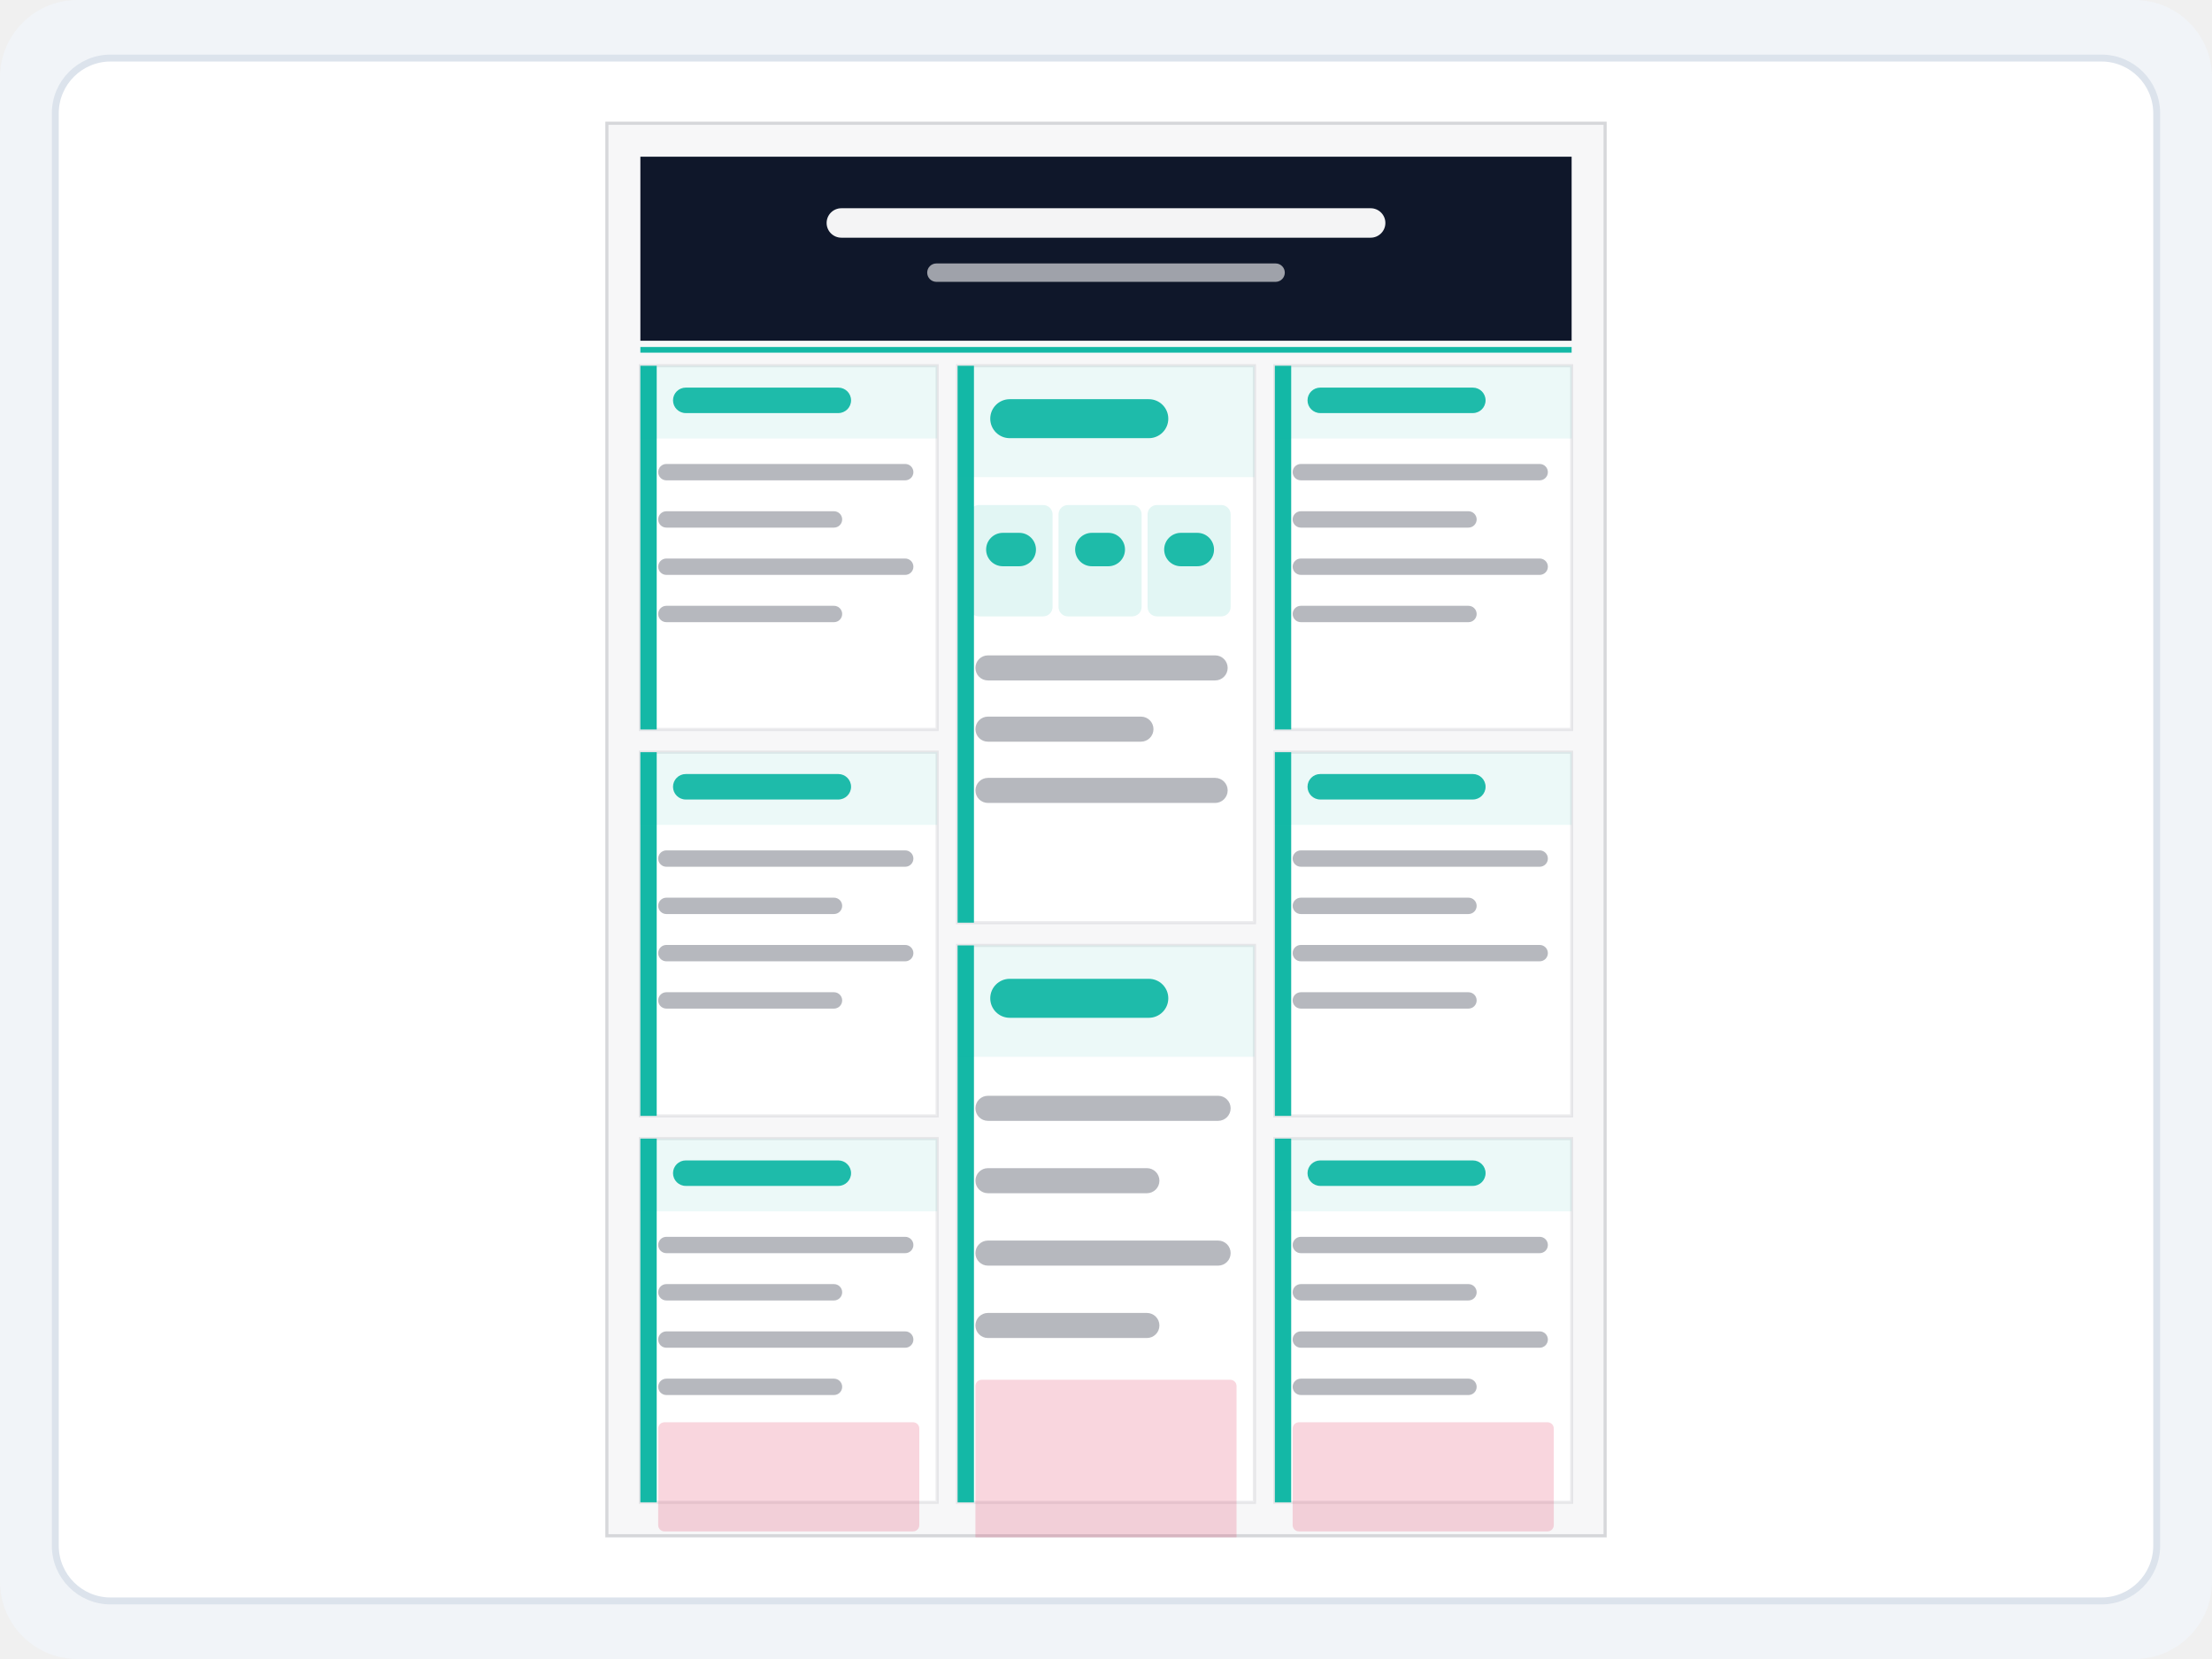
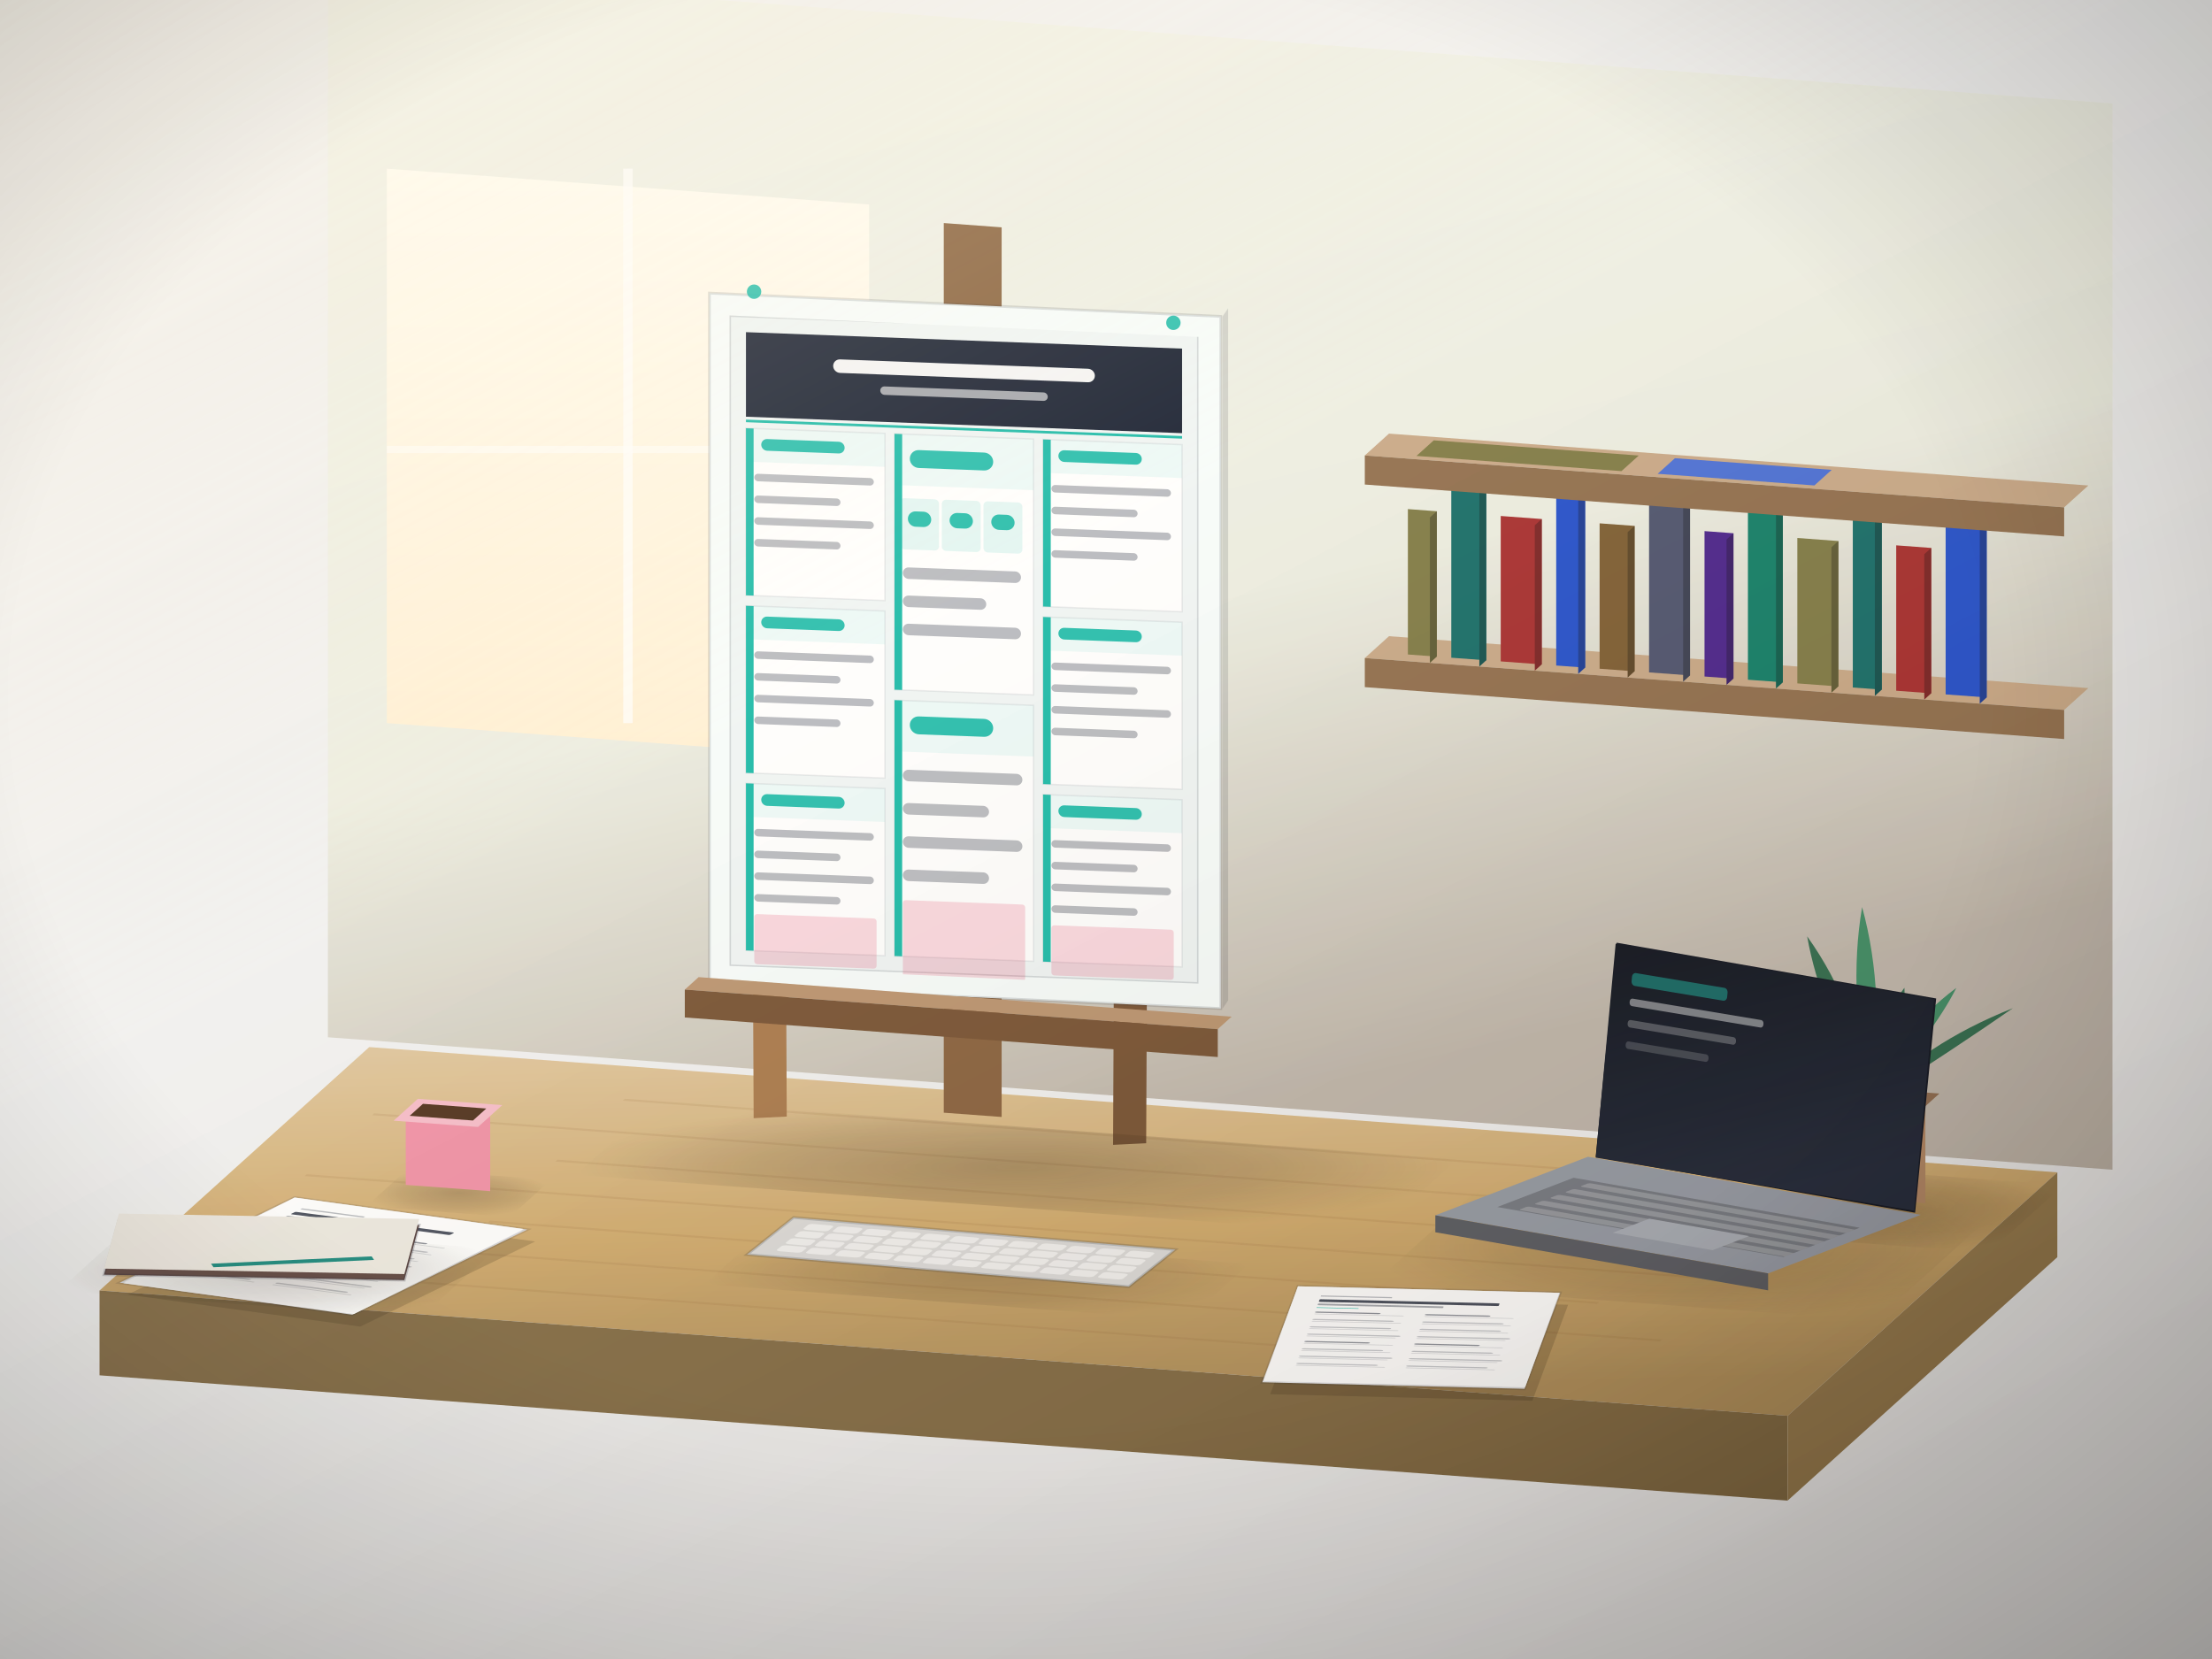
- <svg xmlns="http://www.w3.org/2000/svg" width="320" height="240" viewBox="0 0 320 240" role="img" aria-label="Aurora template preview" data-template-id="aurora">
-   <rect width="320" height="240" rx="11.2" fill="#F1F4F8" />
-   <rect x="8" y="8.4" width="304" height="223.2" rx="8" fill="#FFFFFF" stroke="#DCE3EC" />
-   <svg x="87.57" y="17.6" width="144.86" height="204.8" viewBox="0 0 320 452.41" preserveAspectRatio="none" aria-hidden="true">
-     <rect width="320" height="452.41" fill="#0F172A08" />
-     <rect x="0.5" y="0.5" width="319" height="451.41" fill="none" stroke="#0F172A24" />
-     <rect x="11.2" y="11.2" width="297.6" height="58.81" rx="0" fill="#0F172A" />
-     <rect x="70.72" y="27.67" width="178.56" height="9.41" rx="4.71" fill="#FFFFFF" opacity="0.95" />
-     <rect x="102.86" y="45.31" width="114.28" height="5.88" rx="2.94" fill="#FFFFFF" opacity="0.6" />
-     <rect x="11.2" y="72.01" width="297.6" height="1.81" fill="#14B8A6" />
-     <rect x="11.2" y="78.01" width="94.84" height="116.22" fill="#FFFFFF" stroke="#0F172A14" />
-     <rect x="11.2" y="78.01" width="5.22" height="116.22" fill="#14B8A6" />
-     <rect x="11.2" y="78.01" width="94.84" height="23.24" fill="#14B8A614" />
-     <rect x="21.63" y="84.99" width="56.9" height="8.14" rx="4.07" fill="#14B8A6" opacity="0.95" />
-     <rect x="16.89" y="109.39" width="81.56" height="5.23" rx="2.62" fill="#0F172A4d" opacity="1" />
-     <rect x="16.89" y="124.5" width="58.8" height="5.23" rx="2.62" fill="#0F172A4d" opacity="1" />
-     <rect x="16.89" y="139.61" width="81.56" height="5.23" rx="2.62" fill="#0F172A4d" opacity="1" />
-     <rect x="16.89" y="154.72" width="58.8" height="5.23" rx="2.62" fill="#0F172A4d" opacity="1" />
-     <rect x="11.2" y="201.5" width="94.84" height="116.22" fill="#FFFFFF" stroke="#0F172A14" />
-     <rect x="11.2" y="201.5" width="5.22" height="116.22" fill="#14B8A6" />
-     <rect x="11.2" y="201.5" width="94.84" height="23.24" fill="#14B8A614" />
-     <rect x="21.63" y="208.48" width="56.9" height="8.14" rx="4.07" fill="#14B8A6" opacity="0.95" />
-     <rect x="16.89" y="232.88" width="81.56" height="5.23" rx="2.62" fill="#0F172A4d" opacity="1" />
-     <rect x="16.89" y="247.99" width="58.8" height="5.23" rx="2.62" fill="#0F172A4d" opacity="1" />
-     <rect x="16.89" y="263.1" width="81.56" height="5.23" rx="2.62" fill="#0F172A4d" opacity="1" />
-     <rect x="16.89" y="278.21" width="58.8" height="5.23" rx="2.62" fill="#0F172A4d" opacity="1" />
-     <rect x="11.2" y="324.99" width="94.84" height="116.22" fill="#FFFFFF" stroke="#0F172A14" />
-     <rect x="11.2" y="324.99" width="5.22" height="116.22" fill="#14B8A6" />
-     <rect x="11.2" y="324.99" width="94.84" height="23.24" fill="#14B8A614" />
-     <rect x="21.63" y="331.96" width="56.9" height="8.14" rx="4.07" fill="#14B8A6" opacity="0.95" />
-     <rect x="16.89" y="356.37" width="81.56" height="5.23" rx="2.62" fill="#0F172A4d" opacity="1" />
-     <rect x="16.89" y="371.48" width="58.8" height="5.23" rx="2.62" fill="#0F172A4d" opacity="1" />
-     <rect x="16.89" y="386.59" width="81.56" height="5.23" rx="2.62" fill="#0F172A4d" opacity="1" />
-     <rect x="16.89" y="401.7" width="58.8" height="5.23" rx="2.62" fill="#0F172A4d" opacity="1" />
-     <rect x="16.89" y="415.64" width="83.45" height="34.87" rx="2" fill="#E11D482e" />
-     <rect x="112.58" y="78.01" width="94.84" height="177.97" fill="#FFFFFF" stroke="#0F172A14" />
-     <rect x="112.58" y="78.01" width="5.22" height="177.97" fill="#14B8A6" />
-     <rect x="112.58" y="78.01" width="94.84" height="35.59" fill="#14B8A614" />
-     <rect x="123.01" y="88.69" width="56.9" height="12.46" rx="6.23" fill="#14B8A6" opacity="0.95" />
-     <rect x="116.38" y="122.51" width="26.55" height="35.59" rx="3" fill="#14B8A61f" />
-     <rect x="121.69" y="131.4" width="15.93" height="10.68" rx="5.34" fill="#14B8A6" opacity="0.95" />
-     <rect x="144.83" y="122.51" width="26.55" height="35.59" rx="3" fill="#14B8A61f" />
-     <rect x="150.14" y="131.4" width="15.93" height="10.68" rx="5.34" fill="#14B8A6" opacity="0.95" />
-     <rect x="173.28" y="122.51" width="26.55" height="35.59" rx="3" fill="#14B8A61f" />
-     <rect x="178.59" y="131.4" width="15.93" height="10.68" rx="5.34" fill="#14B8A6" opacity="0.95" />
-     <rect x="118.27" y="170.56" width="80.61" height="8.01" rx="4" fill="#0F172A4d" opacity="1" />
-     <rect x="118.27" y="190.13" width="56.9" height="8.01" rx="4" fill="#0F172A4d" opacity="1" />
-     <rect x="118.27" y="209.71" width="80.61" height="8.01" rx="4" fill="#0F172A4d" opacity="1" />
-     <rect x="112.58" y="263.25" width="94.84" height="177.97" fill="#FFFFFF" stroke="#0F172A14" />
-     <rect x="112.58" y="263.25" width="5.22" height="177.97" fill="#14B8A6" />
-     <rect x="112.58" y="263.25" width="94.84" height="35.59" fill="#14B8A614" />
-     <rect x="123.01" y="273.92" width="56.9" height="12.46" rx="6.23" fill="#14B8A6" opacity="0.95" />
-     <rect x="118.27" y="311.3" width="81.56" height="8.01" rx="4" fill="#0F172A4d" opacity="1" />
-     <rect x="118.27" y="334.43" width="58.8" height="8.01" rx="4" fill="#0F172A4d" opacity="1" />
-     <rect x="118.27" y="357.57" width="81.56" height="8.01" rx="4" fill="#0F172A4d" opacity="1" />
-     <rect x="118.27" y="380.7" width="58.8" height="8.01" rx="4" fill="#0F172A4d" opacity="1" />
-     <rect x="118.27" y="402.06" width="83.45" height="53.39" rx="2" fill="#E11D482e" />
-     <rect x="213.96" y="78.01" width="94.84" height="116.22" fill="#FFFFFF" stroke="#0F172A14" />
-     <rect x="213.96" y="78.01" width="5.22" height="116.22" fill="#14B8A6" />
-     <rect x="213.96" y="78.01" width="94.84" height="23.24" fill="#14B8A614" />
-     <rect x="224.4" y="84.99" width="56.9" height="8.14" rx="4.07" fill="#14B8A6" opacity="0.95" />
-     <rect x="219.65" y="109.39" width="81.56" height="5.23" rx="2.62" fill="#0F172A4d" opacity="1" />
-     <rect x="219.65" y="124.5" width="58.8" height="5.23" rx="2.62" fill="#0F172A4d" opacity="1" />
-     <rect x="219.65" y="139.61" width="81.56" height="5.23" rx="2.62" fill="#0F172A4d" opacity="1" />
-     <rect x="219.65" y="154.72" width="58.8" height="5.23" rx="2.62" fill="#0F172A4d" opacity="1" />
-     <rect x="213.96" y="201.5" width="94.84" height="116.22" fill="#FFFFFF" stroke="#0F172A14" />
-     <rect x="213.96" y="201.5" width="5.22" height="116.22" fill="#14B8A6" />
-     <rect x="213.96" y="201.5" width="94.84" height="23.24" fill="#14B8A614" />
-     <rect x="224.4" y="208.48" width="56.9" height="8.14" rx="4.07" fill="#14B8A6" opacity="0.95" />
-     <rect x="219.65" y="232.88" width="81.56" height="5.23" rx="2.62" fill="#0F172A4d" opacity="1" />
-     <rect x="219.65" y="247.99" width="58.8" height="5.23" rx="2.62" fill="#0F172A4d" opacity="1" />
-     <rect x="219.65" y="263.1" width="81.56" height="5.23" rx="2.62" fill="#0F172A4d" opacity="1" />
-     <rect x="219.65" y="278.21" width="58.8" height="5.23" rx="2.62" fill="#0F172A4d" opacity="1" />
-     <rect x="213.96" y="324.99" width="94.84" height="116.22" fill="#FFFFFF" stroke="#0F172A14" />
-     <rect x="213.96" y="324.99" width="5.22" height="116.22" fill="#14B8A6" />
-     <rect x="213.96" y="324.99" width="94.84" height="23.24" fill="#14B8A614" />
-     <rect x="224.4" y="331.96" width="56.9" height="8.14" rx="4.07" fill="#14B8A6" opacity="0.95" />
-     <rect x="219.65" y="356.37" width="81.56" height="5.23" rx="2.62" fill="#0F172A4d" opacity="1" />
-     <rect x="219.65" y="371.48" width="58.8" height="5.23" rx="2.62" fill="#0F172A4d" opacity="1" />
-     <rect x="219.65" y="386.59" width="81.56" height="5.23" rx="2.62" fill="#0F172A4d" opacity="1" />
-     <rect x="219.65" y="401.7" width="58.8" height="5.23" rx="2.62" fill="#0F172A4d" opacity="1" />
-     <rect x="219.65" y="415.64" width="83.45" height="34.87" rx="2" fill="#E11D482e" />
-   </svg>
+ <svg xmlns="http://www.w3.org/2000/svg" width="800" height="600" viewBox="0 0 800 600" role="img" aria-label="Aurora template preview" data-template-id="aurora">
+   <defs>
+     <linearGradient id="tp-aurora-wall-1" x1="0" y1="0" x2="0.35" y2="1">
+       <stop offset="0" stop-color="#f0f1e8" />
+       <stop offset="0.62" stop-color="#ecede1" />
+       <stop offset="1" stop-color="#bfb6ab" />
+     </linearGradient>
+     <linearGradient id="tp-aurora-window-2" x1="0" y1="0" x2="0" y2="1">
+       <stop offset="0" stop-color="#FFFCF2" />
+       <stop offset="1" stop-color="#FFEFD2" />
+     </linearGradient>
+     <linearGradient id="tp-aurora-desk-3" x1="0" y1="0" x2="0.15" y2="1">
+       <stop offset="0" stop-color="#e0c69d" />
+       <stop offset="0.55" stop-color="#d0a96a" />
+       <stop offset="1" stop-color="#af8e59" />
+     </linearGradient>
+     <clipPath id="tp-aurora-grain-4">
+       <path d="M133.54 378.69 L744.06 424 L646.52 512.04 L36 466.73 Z" />
+     </clipPath>
+     <radialGradient id="tp-aurora-shadow-5" cx="0.5" cy="0.5" r="0.5">
+       <stop offset="0" stop-color="#22160A" stop-opacity="0.26" />
+       <stop offset="0.6" stop-color="#22160A" stop-opacity="0.13" />
+       <stop offset="1" stop-color="#22160A" stop-opacity="0" />
+     </radialGradient>
+     <clipPath id="tp-aurora-board-6">
+       <path d="M263.85 114.08 L433.62 121.83 L433.62 357.25 L263.85 349.5 Z" />
+     </clipPath>
+     <radialGradient id="tp-aurora-shadow-7" cx="0.5" cy="0.5" r="0.5">
+       <stop offset="0" stop-color="#22160A" stop-opacity="0.24" />
+       <stop offset="0.6" stop-color="#22160A" stop-opacity="0.12" />
+       <stop offset="1" stop-color="#22160A" stop-opacity="0" />
+     </radialGradient>
+     <radialGradient id="tp-aurora-shadow-8" cx="0.5" cy="0.5" r="0.5">
+       <stop offset="0" stop-color="#22160A" stop-opacity="0.22" />
+       <stop offset="0.6" stop-color="#22160A" stop-opacity="0.11" />
+       <stop offset="1" stop-color="#22160A" stop-opacity="0" />
+     </radialGradient>
+     <radialGradient id="tp-aurora-shadow-9" cx="0.5" cy="0.5" r="0.5">
+       <stop offset="0" stop-color="#22160A" stop-opacity="0.2" />
+       <stop offset="0.6" stop-color="#22160A" stop-opacity="0.1" />
+       <stop offset="1" stop-color="#22160A" stop-opacity="0" />
+     </radialGradient>
+     <clipPath id="tp-aurora-keys-10">
+       <path d="M569.1 425.95 L672.61 444.02 L645.01 454.61 L541.5 436.54 Z" />
+     </clipPath>
+     <clipPath id="tp-aurora-screen-11">
+       <path d="M584.33 341.28 L699.87 361.45 L692.25 438.94 L576.71 418.77 Z" />
+     </clipPath>
+     <linearGradient id="tp-aurora-page-12" x1="0" y1="1" x2="1" y2="0">
+       <stop offset="0" stop-color="#FFFFFF" />
+       <stop offset="1" stop-color="#ececee" />
+     </linearGradient>
+     <clipPath id="tp-aurora-sheet-13">
+       <path d="M106.56 433.11 L190.68 444.69 L127.42 475.48 L43.3 463.9 Z" />
+     </clipPath>
+     <linearGradient id="tp-aurora-page-14" x1="0" y1="1" x2="1" y2="0">
+       <stop offset="0" stop-color="#FFFFFF" />
+       <stop offset="1" stop-color="#ececee" />
+     </linearGradient>
+     <clipPath id="tp-aurora-sheet-15">
+       <path d="M469.44 465.21 L564.27 467.58 L551.35 502.29 L456.52 499.92 Z" />
+     </clipPath>
+     <radialGradient id="tp-aurora-shadow-16" cx="0.5" cy="0.5" r="0.5">
+       <stop offset="0" stop-color="#22160A" stop-opacity="0.2" />
+       <stop offset="0.6" stop-color="#22160A" stop-opacity="0.1" />
+       <stop offset="1" stop-color="#22160A" stop-opacity="0" />
+     </radialGradient>
+     <clipPath id="tp-aurora-keys-17">
+       <path d="M286.99 440.33 L425.05 451.94 L408.23 465.34 L270.16 453.73 Z" />
+     </clipPath>
+     <radialGradient id="tp-aurora-shadow-18" cx="0.5" cy="0.5" r="0.5">
+       <stop offset="0" stop-color="#22160A" stop-opacity="0.22" />
+       <stop offset="0.6" stop-color="#22160A" stop-opacity="0.11" />
+       <stop offset="1" stop-color="#22160A" stop-opacity="0" />
+     </radialGradient>
+     <linearGradient id="tp-aurora-warm-19" x1="0" y1="0" x2="0.7" y2="1">
+       <stop offset="0" stop-color="#FFF4DC" stop-opacity="0.42" />
+       <stop offset="0.45" stop-color="#FFF4DC" stop-opacity="0.1" />
+       <stop offset="1" stop-color="#3B2410" stop-opacity="0.14" />
+     </linearGradient>
+     <radialGradient id="tp-aurora-vignette-20" cx="0.45" cy="0.42" r="0.8">
+       <stop offset="0.55" stop-color="#000000" stop-opacity="0" />
+       <stop offset="1" stop-color="#000000" stop-opacity="0.28" />
+     </radialGradient>
+   </defs>
+   <path d="M118.59 375.14 L764 423.04 L764 37.42 L118.59 -10.48 Z" fill="url(#tp-aurora-wall-1)" />
+   <path d="M139.9 261.52 L314.33 274.47 L314.33 73.95 L139.9 61 Z" fill="url(#tp-aurora-window-2)" />
+   <rect x="225.41" y="61" width="3.4" height="200.52" fill="#FFFFFF" opacity="0.72" />
+   <rect x="139.9" y="161.26" width="174.43" height="2.6" fill="#FFFFFF" opacity="0.55" />
+   <path d="M502.35 230.09 L755.28 248.86 L746.53 256.76 L493.6 237.99 Z" fill="#c7a684" />
+   <path d="M493.6 248.51 L746.53 267.28 L746.53 256.76 L493.6 237.99 Z" fill="#8d6a48" />
+   <path d="M509.18 236.7 L519.64 237.48 L519.64 184.9 L509.18 184.12 Z" fill="#7c7640" />
+   <path d="M519.64 237.48 L517.14 239.74 L517.14 187.15 L519.64 184.9 Z" fill="#59552e" />
+   <path d="M524.88 237.87 L537.52 238.81 L537.52 173.08 L524.88 172.14 Z" fill="#0f6864" />
+   <path d="M537.52 238.81 L535.02 241.07 L535.02 175.34 L537.52 173.08 Z" fill="#0b4b48" />
+   <path d="M542.76 239.2 L557.58 240.3 L557.58 187.71 L542.76 186.61 Z" fill="#a42728" />
+   <path d="M557.58 240.3 L555.08 242.55 L555.08 189.97 L557.58 187.71 Z" fill="#761c1d" />
+   <path d="M562.82 240.69 L573.28 241.46 L573.28 175.73 L562.82 174.96 Z" fill="#1c4aca" />
+   <path d="M573.28 241.46 L570.78 243.72 L570.78 177.99 L573.28 175.73 Z" fill="#143591" />
+   <path d="M578.52 241.85 L591.16 242.79 L591.16 190.2 L578.52 189.27 Z" fill="#79582c" />
+   <path d="M591.16 242.79 L588.66 245.05 L588.66 192.46 L591.16 190.2 Z" fill="#573f20" />
+   <path d="M596.4 243.18 L611.22 244.28 L611.22 178.55 L596.4 177.45 Z" fill="#484e6a" />
+   <path d="M611.22 244.28 L608.72 246.54 L608.72 180.8 L611.22 178.55 Z" fill="#34384c" />
+   <path d="M616.46 244.67 L626.92 245.44 L626.92 192.86 L616.46 192.08 Z" fill="#451c88" />
+   <path d="M626.92 245.44 L624.42 247.7 L624.42 195.12 L626.92 192.86 Z" fill="#321462" />
+   <path d="M632.16 245.83 L644.8 246.77 L644.8 181.04 L632.16 180.1 Z" fill="#0a7a63" />
+   <path d="M644.8 246.77 L642.3 249.03 L642.3 183.3 L644.8 181.04 Z" fill="#075847" />
+   <path d="M650.03 247.16 L664.86 248.26 L664.86 195.67 L650.03 194.57 Z" fill="#7c7640" />
+   <path d="M664.86 248.26 L662.36 250.52 L662.36 197.93 L664.86 195.67 Z" fill="#59552e" />
+   <path d="M670.09 248.65 L680.56 249.42 L680.56 183.69 L670.09 182.92 Z" fill="#0f6864" />
+   <path d="M680.56 249.42 L678.06 251.68 L678.06 185.95 L680.56 183.69 Z" fill="#0b4b48" />
+   <path d="M685.79 249.81 L698.44 250.75 L698.44 198.17 L685.79 197.23 Z" fill="#a42728" />
+   <path d="M698.44 250.75 L695.94 253.01 L695.94 200.42 L698.44 198.17 Z" fill="#761c1d" />
+   <path d="M703.67 251.14 L718.5 252.24 L718.5 186.51 L703.67 185.41 Z" fill="#1c4aca" />
+   <path d="M718.5 252.24 L716 254.5 L716 188.77 L718.5 186.51 Z" fill="#143591" />
+   <path d="M502.35 156.82 L755.28 175.59 L746.53 183.49 L493.6 164.72 Z" fill="#c7a684" />
+   <path d="M493.6 175.24 L746.53 194.01 L746.53 183.49 L493.6 164.72 Z" fill="#8d6a48" />
+   <path d="M518.54 159.25 L592.68 164.75 L586.42 170.39 L512.29 164.89 Z" fill="#7c7640" />
+   <path d="M605.76 165.72 L662.45 169.93 L656.2 175.57 L599.51 171.36 Z" fill="#456bd4" />
+   <path d="M133.54 378.69 L744.06 424 L646.52 512.04 L36 466.73 Z" fill="url(#tp-aurora-desk-3)" />
+   <path d="M36 497.4 L646.52 542.71 L646.52 512.04 L36 466.73 Z" fill="#816942" />
+   <path d="M646.52 542.71 L744.06 454.67 L744.06 424 L646.52 512.04 Z" fill="#967a4c" />
+   <g clip-path="url(#tp-aurora-grain-4)">
+     <g transform="matrix(4.36 0.32 -1.25 1.13 133.54 378.69)">
+       <rect x="24" y="9.75" width="92" height="0.6" fill="#8A5A2B" opacity="0.13" />
+       <rect x="6" y="19.5" width="118" height="0.6" fill="#8A5A2B" opacity="0.13" />
+       <rect x="24" y="29.25" width="92" height="0.6" fill="#8A5A2B" opacity="0.13" />
+       <rect x="6" y="39" width="118" height="0.6" fill="#8A5A2B" opacity="0.13" />
+       <rect x="24" y="48.75" width="92" height="0.6" fill="#8A5A2B" opacity="0.13" />
+       <rect x="6" y="58.5" width="118" height="0.6" fill="#8A5A2B" opacity="0.13" />
+       <rect x="24" y="68.25" width="92" height="0.6" fill="#8A5A2B" opacity="0.13" />
+     </g>
+   </g>
+   <path d="M272.57 404.4 L271.25 115.42 L283.22 114.84 L284.54 403.82 Z" fill="#a77647" />
+   <path d="M402.56 414.05 L403.88 125.26 L415.85 124.69 L414.53 413.47 Z" fill="#744e2e" />
+   <path d="M341.33 402.42 L341.33 80.67 L362.26 82.22 L362.26 403.97 Z" fill="#865e39" />
+   <path d="M238.25 397.8 L527.11 419.24 L497.1 446.33 L208.24 424.89 Z" fill="url(#tp-aurora-shadow-5)" />
+   <path d="M442.13 114.48 L444.18 111.47 L444.18 361.79 L442.13 364.8 Z" fill="#0F172A24" />
+   <path d="M256.57 106 L441.53 114.44 L441.53 364.76 L256.57 356.32 Z" fill="#f7fdfc" stroke="#0F172A24" />
+   <g clip-path="url(#tp-aurora-board-6)">
+     <g transform="matrix(0.53 0.02 0 0.52 263.85 114.08)">
+       <rect width="320" height="452.41" fill="#0F172A08" />
+       <rect x="0.5" y="0.5" width="319" height="451.41" fill="none" stroke="#0F172A24" />
+       <rect x="11.2" y="11.2" width="297.6" height="58.81" rx="0" fill="#0F172A" />
+       <rect x="70.72" y="27.67" width="178.56" height="9.41" rx="4.71" fill="#FFFFFF" opacity="0.95" />
+       <rect x="102.86" y="45.31" width="114.28" height="5.88" rx="2.94" fill="#FFFFFF" opacity="0.6" />
+       <rect x="11.2" y="72.01" width="297.6" height="1.81" fill="#14B8A6" />
+       <rect x="11.2" y="78.01" width="94.84" height="116.22" fill="#FFFFFF" stroke="#0F172A14" />
+       <rect x="11.2" y="78.01" width="5.22" height="116.22" fill="#14B8A6" />
+       <rect x="11.2" y="78.01" width="94.84" height="23.24" fill="#14B8A614" />
+       <rect x="21.63" y="84.99" width="56.9" height="8.14" rx="4.07" fill="#14B8A6" opacity="0.95" />
+       <rect x="16.89" y="109.39" width="81.56" height="5.23" rx="2.62" fill="#0F172A4d" opacity="1" />
+       <rect x="16.89" y="124.5" width="58.8" height="5.23" rx="2.62" fill="#0F172A4d" opacity="1" />
+       <rect x="16.89" y="139.61" width="81.56" height="5.23" rx="2.62" fill="#0F172A4d" opacity="1" />
+       <rect x="16.89" y="154.72" width="58.8" height="5.23" rx="2.62" fill="#0F172A4d" opacity="1" />
+       <rect x="11.2" y="201.5" width="94.84" height="116.22" fill="#FFFFFF" stroke="#0F172A14" />
+       <rect x="11.2" y="201.5" width="5.22" height="116.22" fill="#14B8A6" />
+       <rect x="11.2" y="201.5" width="94.84" height="23.24" fill="#14B8A614" />
+       <rect x="21.63" y="208.48" width="56.9" height="8.14" rx="4.07" fill="#14B8A6" opacity="0.95" />
+       <rect x="16.89" y="232.88" width="81.56" height="5.23" rx="2.62" fill="#0F172A4d" opacity="1" />
+       <rect x="16.89" y="247.99" width="58.8" height="5.23" rx="2.62" fill="#0F172A4d" opacity="1" />
+       <rect x="16.89" y="263.1" width="81.56" height="5.23" rx="2.62" fill="#0F172A4d" opacity="1" />
+       <rect x="16.89" y="278.21" width="58.8" height="5.23" rx="2.62" fill="#0F172A4d" opacity="1" />
+       <rect x="11.2" y="324.99" width="94.84" height="116.22" fill="#FFFFFF" stroke="#0F172A14" />
+       <rect x="11.2" y="324.99" width="5.22" height="116.22" fill="#14B8A6" />
+       <rect x="11.2" y="324.99" width="94.84" height="23.24" fill="#14B8A614" />
+       <rect x="21.63" y="331.96" width="56.9" height="8.14" rx="4.07" fill="#14B8A6" opacity="0.95" />
+       <rect x="16.89" y="356.37" width="81.56" height="5.23" rx="2.62" fill="#0F172A4d" opacity="1" />
+       <rect x="16.89" y="371.48" width="58.8" height="5.23" rx="2.62" fill="#0F172A4d" opacity="1" />
+       <rect x="16.89" y="386.59" width="81.56" height="5.23" rx="2.62" fill="#0F172A4d" opacity="1" />
+       <rect x="16.89" y="401.7" width="58.8" height="5.23" rx="2.62" fill="#0F172A4d" opacity="1" />
+       <rect x="16.89" y="415.64" width="83.45" height="34.87" rx="2" fill="#E11D482e" />
+       <rect x="112.58" y="78.01" width="94.84" height="177.97" fill="#FFFFFF" stroke="#0F172A14" />
+       <rect x="112.58" y="78.01" width="5.22" height="177.97" fill="#14B8A6" />
+       <rect x="112.58" y="78.01" width="94.84" height="35.59" fill="#14B8A614" />
+       <rect x="123.01" y="88.69" width="56.9" height="12.46" rx="6.23" fill="#14B8A6" opacity="0.95" />
+       <rect x="116.38" y="122.51" width="26.55" height="35.59" rx="3" fill="#14B8A61f" />
+       <rect x="121.69" y="131.4" width="15.93" height="10.68" rx="5.34" fill="#14B8A6" opacity="0.95" />
+       <rect x="144.83" y="122.51" width="26.55" height="35.59" rx="3" fill="#14B8A61f" />
+       <rect x="150.14" y="131.4" width="15.93" height="10.68" rx="5.34" fill="#14B8A6" opacity="0.95" />
+       <rect x="173.28" y="122.51" width="26.55" height="35.59" rx="3" fill="#14B8A61f" />
+       <rect x="178.59" y="131.4" width="15.93" height="10.68" rx="5.34" fill="#14B8A6" opacity="0.95" />
+       <rect x="118.27" y="170.56" width="80.61" height="8.01" rx="4" fill="#0F172A4d" opacity="1" />
+       <rect x="118.27" y="190.13" width="56.9" height="8.01" rx="4" fill="#0F172A4d" opacity="1" />
+       <rect x="118.27" y="209.71" width="80.61" height="8.01" rx="4" fill="#0F172A4d" opacity="1" />
+       <rect x="112.58" y="263.25" width="94.84" height="177.97" fill="#FFFFFF" stroke="#0F172A14" />
+       <rect x="112.58" y="263.25" width="5.22" height="177.97" fill="#14B8A6" />
+       <rect x="112.58" y="263.25" width="94.84" height="35.59" fill="#14B8A614" />
+       <rect x="123.01" y="273.92" width="56.9" height="12.46" rx="6.23" fill="#14B8A6" opacity="0.95" />
+       <rect x="118.27" y="311.3" width="81.56" height="8.01" rx="4" fill="#0F172A4d" opacity="1" />
+       <rect x="118.27" y="334.43" width="58.8" height="8.01" rx="4" fill="#0F172A4d" opacity="1" />
+       <rect x="118.27" y="357.57" width="81.56" height="8.01" rx="4" fill="#0F172A4d" opacity="1" />
+       <rect x="118.27" y="380.7" width="58.8" height="8.01" rx="4" fill="#0F172A4d" opacity="1" />
+       <rect x="118.27" y="402.06" width="83.45" height="53.39" rx="2" fill="#E11D482e" />
+       <rect x="213.96" y="78.01" width="94.84" height="116.22" fill="#FFFFFF" stroke="#0F172A14" />
+       <rect x="213.96" y="78.01" width="5.22" height="116.22" fill="#14B8A6" />
+       <rect x="213.96" y="78.01" width="94.84" height="23.24" fill="#14B8A614" />
+       <rect x="224.4" y="84.99" width="56.9" height="8.14" rx="4.07" fill="#14B8A6" opacity="0.95" />
+       <rect x="219.65" y="109.39" width="81.56" height="5.23" rx="2.62" fill="#0F172A4d" opacity="1" />
+       <rect x="219.65" y="124.5" width="58.8" height="5.23" rx="2.62" fill="#0F172A4d" opacity="1" />
+       <rect x="219.65" y="139.61" width="81.56" height="5.23" rx="2.62" fill="#0F172A4d" opacity="1" />
+       <rect x="219.65" y="154.72" width="58.8" height="5.23" rx="2.62" fill="#0F172A4d" opacity="1" />
+       <rect x="213.96" y="201.5" width="94.84" height="116.22" fill="#FFFFFF" stroke="#0F172A14" />
+       <rect x="213.96" y="201.5" width="5.22" height="116.22" fill="#14B8A6" />
+       <rect x="213.96" y="201.5" width="94.84" height="23.24" fill="#14B8A614" />
+       <rect x="224.4" y="208.48" width="56.9" height="8.14" rx="4.07" fill="#14B8A6" opacity="0.95" />
+       <rect x="219.65" y="232.88" width="81.56" height="5.23" rx="2.62" fill="#0F172A4d" opacity="1" />
+       <rect x="219.65" y="247.99" width="58.8" height="5.23" rx="2.62" fill="#0F172A4d" opacity="1" />
+       <rect x="219.65" y="263.1" width="81.56" height="5.23" rx="2.62" fill="#0F172A4d" opacity="1" />
+       <rect x="219.65" y="278.21" width="58.8" height="5.23" rx="2.62" fill="#0F172A4d" opacity="1" />
+       <rect x="213.96" y="324.99" width="94.84" height="116.22" fill="#FFFFFF" stroke="#0F172A14" />
+       <rect x="213.96" y="324.99" width="5.22" height="116.22" fill="#14B8A6" />
+       <rect x="213.96" y="324.99" width="94.84" height="23.24" fill="#14B8A614" />
+       <rect x="224.4" y="331.96" width="56.9" height="8.14" rx="4.07" fill="#14B8A6" opacity="0.95" />
+       <rect x="219.65" y="356.37" width="81.56" height="5.23" rx="2.62" fill="#0F172A4d" opacity="1" />
+       <rect x="219.65" y="371.48" width="58.8" height="5.23" rx="2.62" fill="#0F172A4d" opacity="1" />
+       <rect x="219.65" y="386.59" width="81.56" height="5.23" rx="2.62" fill="#0F172A4d" opacity="1" />
+       <rect x="219.65" y="401.7" width="58.8" height="5.23" rx="2.62" fill="#0F172A4d" opacity="1" />
+       <rect x="219.65" y="415.64" width="83.45" height="34.87" rx="2" fill="#E11D482e" />
+     </g>
+   </g>
+   <circle cx="272.72" cy="105.49" r="2.6" fill="#14B8A6eb" />
+   <circle cx="424.37" cy="116.74" r="2.6" fill="#14B8A6eb" />
+   <path d="M247.67 357.9 L440.42 372.21 L445.42 367.69 L252.67 353.39 Z" fill="#b9916c" />
+   <path d="M247.67 367.98 L440.42 382.29 L440.42 372.21 L247.67 357.9 Z" fill="#744e2e" />
+   <path d="M644.17 421.06 L746.22 428.63 L719.21 453.01 L617.16 445.44 Z" fill="url(#tp-aurora-shadow-7)" />
+   <path d="M657.1 432.2 L696.34 435.12 L696.34 400.06 L657.1 397.15 Z" fill="#b28663" />
+   <path d="M662.16 392.58 L701.41 395.49 L691.28 404.63 L652.03 401.72 Z" fill="#8e6b4f" />
+   <path d="M676.72 398.6 Q649.7 380.3 636.68 369.99 Q663.7 380.3 676.72 398.6" fill="#296748" opacity="0.96" />
+   <path d="M676.72 398.6 Q651.96 372.1 641.2 353.6 Q665.96 372.1 676.72 398.6" fill="#368960" opacity="0.96" />
+   <path d="M676.72 398.6 Q658.15 364.62 653.58 338.64 Q672.15 364.62 676.72 398.6" fill="#296748" opacity="0.96" />
+   <path d="M676.72 398.6 Q668.09 359.34 673.46 328.07 Q682.09 359.34 676.72 398.6" fill="#368960" opacity="0.96" />
+   <path d="M676.72 398.6 Q675.74 373.93 688.76 357.26 Q689.74 373.93 676.72 398.6" fill="#296748" opacity="0.96" />
+   <path d="M676.72 398.6 Q685.13 373.95 707.53 357.29 Q699.13 373.95 676.72 398.6" fill="#368960" opacity="0.96" />
+   <path d="M676.72 398.6 Q695.35 377.61 727.98 364.62 Q709.35 377.61 676.72 398.6" fill="#296748" opacity="0.96" />
+   <path d="M147.36 422.85 L199.25 426.7 L184.37 440.13 L132.48 436.28 Z" fill="url(#tp-aurora-shadow-8)" />
+   <path d="M146.75 428.53 L177.28 430.79 L177.28 403.63 L146.75 401.36 Z" fill="#f08ea4" />
+   <path d="M151.13 397.41 L181.65 399.68 L172.9 407.58 L142.37 405.31 Z" fill="#f6bbc8" />
+   <path d="M152.97 399.21 L175.87 400.91 L171.05 405.25 L148.16 403.55 Z" fill="#4A2C16" />
+   <path d="M165.49 416.73 q10 -3 10 4.5 q0 6.5 -10 3" fill="none" stroke="#f08ea4" stroke-width="2.4" />
+   <path d="M540.41 424.83 L721.83 438.29 L678.29 477.59 L496.88 464.13 Z" fill="url(#tp-aurora-shadow-9)" />
+   <path d="M574.31 418.35 L694.66 439.36 L639.46 460.54 L519.11 439.53 Z" fill="#949aa5" />
+   <path d="M519.11 439.53 L639.46 460.54 L639.46 466.67 L519.11 445.66 Z" fill="#565960" />
+   <path d="M569.1 425.95 L672.61 444.02 L645.01 454.61 L541.5 436.54 Z" fill="#737881" />
+   <g clip-path="url(#tp-aurora-keys-10)">
+     <g transform="matrix(3.76 0.66 -2.54 0.97 569.1 425.95)">
+       <rect x="1.92" y="0.65" width="28.16" height="1.31" rx="0.26" fill="#FFFFFF" opacity="0.22" />
+       <rect x="1.92" y="2.83" width="28.16" height="1.31" rx="0.26" fill="#FFFFFF" opacity="0.22" />
+       <rect x="1.92" y="5" width="28.16" height="1.31" rx="0.26" fill="#FFFFFF" opacity="0.22" />
+       <rect x="1.92" y="7.18" width="28.16" height="1.31" rx="0.26" fill="#FFFFFF" opacity="0.22" />
+       <rect x="1.92" y="9.36" width="28.16" height="1.31" rx="0.26" fill="#FFFFFF" opacity="0.22" />
+     </g>
+   </g>
+   <path d="M596.49 440.75 L632.59 447.06 L619.35 452.14 L583.24 445.84 Z" fill="#a7acb5" />
+   <path d="M584.7 340.94 L700.24 361.11 L692.63 438.6 L577.09 418.43 Z" fill="#0b101d" />
+   <g clip-path="url(#tp-aurora-screen-11)">
+     <g transform="matrix(0.36 0.06 -0.04 0.43 584.33 341.28)">
+       <defs>
+         <linearGradient id="neutral-screen-320" x1="0" y1="0" x2="0.6" y2="1">
+           <stop offset="0" stop-color="#090e19" />
+           <stop offset="1" stop-color="#1d2537" />
+         </linearGradient>
+       </defs>
+       <rect width="320" height="180" fill="url(#neutral-screen-320)" />
+       <rect x="19.2" y="21.6" width="96" height="10.8" rx="3.6" fill="#14B8A680" />
+       <rect x="19.2" y="43.2" width="134.4" height="6.3" rx="2.7" fill="#FFFFFF" opacity="0.45" />
+       <rect x="19.2" y="61.2" width="108.8" height="6.3" rx="2.7" fill="#FFFFFF" opacity="0.26" />
+       <rect x="19.2" y="79.2" width="83.2" height="6.3" rx="2.7" fill="#FFFFFF" opacity="0.18" />
+     </g>
+   </g>
+   <path d="M109.42 437.42 L193.54 449 L130.28 479.79 L46.16 468.21 Z" fill="#2417082e" />
+   <path d="M106.56 433.11 L190.68 444.69 L127.42 475.48 L43.3 463.9 Z" fill="url(#tp-aurora-page-12)" stroke="#0F172A1f" />
+   <g clip-path="url(#tp-aurora-sheet-13)">
+     <g transform="matrix(0.38 0.05 -0.2 0.1 106.56 433.11)">
+       <rect width="220" height="311.14" fill="#FFFFFF" />
+       <rect x="22" y="28" width="59.84" height="3.73" fill="#0F172A" opacity="0.3" />
+       <rect x="22" y="40.45" width="151.36" height="8.71" rx="1.24" fill="#0F172A" opacity="0.78" />
+       <rect x="22" y="54.45" width="105.6" height="5.6" rx="0.93" fill="#0F172A" opacity="0.38" />
+       <rect x="22" y="66.9" width="35.2" height="1.87" fill="#14B8A6d9" />
+       <rect x="22" y="80.9" width="55.18" height="3.86" rx="1.93" fill="#0F172A" opacity="0.48" />
+       <rect x="22" y="87.65" width="75.24" height="2.31" rx="1.16" fill="#0F172A" opacity="0.15" />
+       <rect x="22" y="105.01" width="68.55" height="3.86" rx="1.93" fill="#0F172A" opacity="0.24" />
+       <rect x="22" y="111.76" width="75.24" height="2.31" rx="1.16" fill="#0F172A" opacity="0.15" />
+       <rect x="22" y="129.12" width="68.55" height="3.86" rx="1.93" fill="#0F172A" opacity="0.24" />
+       <rect x="22" y="135.88" width="75.24" height="2.31" rx="1.16" fill="#0F172A" opacity="0.15" />
+       <rect x="22" y="153.24" width="78.58" height="3.86" rx="1.93" fill="#0F172A" opacity="0.24" />
+       <rect x="22" y="159.99" width="75.24" height="2.31" rx="1.16" fill="#0F172A" opacity="0.15" />
+       <rect x="22" y="177.35" width="55.18" height="3.86" rx="1.93" fill="#0F172A" opacity="0.48" />
+       <rect x="22" y="184.1" width="75.24" height="2.31" rx="1.16" fill="#0F172A" opacity="0.15" />
+       <rect x="22" y="201.47" width="68.55" height="3.86" rx="1.93" fill="#0F172A" opacity="0.24" />
+       <rect x="22" y="208.22" width="75.24" height="2.31" rx="1.16" fill="#0F172A" opacity="0.15" />
+       <rect x="22" y="225.58" width="78.58" height="3.86" rx="1.93" fill="#0F172A" opacity="0.24" />
+       <rect x="22" y="232.33" width="75.24" height="2.31" rx="1.16" fill="#0F172A" opacity="0.15" />
+       <rect x="22" y="249.69" width="68.55" height="3.86" rx="1.93" fill="#0F172A" opacity="0.24" />
+       <rect x="22" y="256.44" width="75.24" height="2.31" rx="1.16" fill="#0F172A" opacity="0.15" />
+       <rect x="114.4" y="80.9" width="55.18" height="3.86" rx="1.93" fill="#0F172A" opacity="0.48" />
+       <rect x="114.4" y="87.65" width="75.24" height="2.31" rx="1.16" fill="#0F172A" opacity="0.15" />
+       <rect x="114.4" y="105.01" width="68.55" height="3.86" rx="1.93" fill="#0F172A" opacity="0.24" />
+       <rect x="114.4" y="111.76" width="75.24" height="2.31" rx="1.16" fill="#0F172A" opacity="0.15" />
+       <rect x="114.4" y="129.12" width="68.55" height="3.86" rx="1.93" fill="#0F172A" opacity="0.24" />
+       <rect x="114.4" y="135.88" width="75.24" height="2.31" rx="1.16" fill="#0F172A" opacity="0.15" />
+       <rect x="114.4" y="153.24" width="78.58" height="3.86" rx="1.93" fill="#0F172A" opacity="0.24" />
+       <rect x="114.4" y="159.99" width="75.24" height="2.31" rx="1.16" fill="#0F172A" opacity="0.15" />
+       <rect x="114.4" y="177.35" width="55.18" height="3.86" rx="1.93" fill="#0F172A" opacity="0.48" />
+       <rect x="114.4" y="184.1" width="75.24" height="2.31" rx="1.16" fill="#0F172A" opacity="0.15" />
+       <rect x="114.4" y="201.47" width="68.55" height="3.86" rx="1.93" fill="#0F172A" opacity="0.24" />
+       <rect x="114.4" y="208.22" width="75.24" height="2.31" rx="1.16" fill="#0F172A" opacity="0.15" />
+       <rect x="114.4" y="225.58" width="78.58" height="3.86" rx="1.93" fill="#0F172A" opacity="0.24" />
+       <rect x="114.4" y="232.33" width="75.24" height="2.31" rx="1.16" fill="#0F172A" opacity="0.15" />
+       <rect x="114.4" y="249.69" width="68.55" height="3.86" rx="1.93" fill="#0F172A" opacity="0.24" />
+       <rect x="114.4" y="256.44" width="75.24" height="2.31" rx="1.16" fill="#0F172A" opacity="0.15" />
+     </g>
+   </g>
+   <path d="M472.3 469.52 L567.13 471.88 L554.21 506.6 L459.38 504.23 Z" fill="#2417082e" />
+   <path d="M469.44 465.21 L564.27 467.58 L551.35 502.29 L456.52 499.92 Z" fill="url(#tp-aurora-page-14)" stroke="#0F172A1f" />
+   <g clip-path="url(#tp-aurora-sheet-15)">
+     <g transform="matrix(0.43 0.01 -0.04 0.11 469.44 465.21)">
+       <rect width="220" height="311.14" fill="#FFFFFF" />
+       <rect x="22" y="28" width="59.84" height="3.73" fill="#0F172A" opacity="0.3" />
+       <rect x="22" y="40.45" width="151.36" height="8.71" rx="1.24" fill="#0F172A" opacity="0.78" />
+       <rect x="22" y="54.45" width="105.6" height="5.6" rx="0.93" fill="#0F172A" opacity="0.38" />
+       <rect x="22" y="66.9" width="35.2" height="1.87" fill="#14B8A6d9" />
+       <rect x="22" y="80.9" width="55.18" height="3.86" rx="1.93" fill="#0F172A" opacity="0.48" />
+       <rect x="22" y="87.65" width="75.24" height="2.31" rx="1.16" fill="#0F172A" opacity="0.15" />
+       <rect x="22" y="105.01" width="68.55" height="3.86" rx="1.93" fill="#0F172A" opacity="0.24" />
+       <rect x="22" y="111.76" width="75.24" height="2.31" rx="1.16" fill="#0F172A" opacity="0.15" />
+       <rect x="22" y="129.12" width="68.55" height="3.86" rx="1.93" fill="#0F172A" opacity="0.24" />
+       <rect x="22" y="135.88" width="75.24" height="2.31" rx="1.16" fill="#0F172A" opacity="0.15" />
+       <rect x="22" y="153.24" width="78.58" height="3.86" rx="1.93" fill="#0F172A" opacity="0.24" />
+       <rect x="22" y="159.99" width="75.24" height="2.31" rx="1.16" fill="#0F172A" opacity="0.15" />
+       <rect x="22" y="177.35" width="55.18" height="3.86" rx="1.93" fill="#0F172A" opacity="0.48" />
+       <rect x="22" y="184.1" width="75.24" height="2.31" rx="1.16" fill="#0F172A" opacity="0.15" />
+       <rect x="22" y="201.47" width="68.55" height="3.86" rx="1.93" fill="#0F172A" opacity="0.24" />
+       <rect x="22" y="208.22" width="75.24" height="2.31" rx="1.16" fill="#0F172A" opacity="0.15" />
+       <rect x="22" y="225.58" width="78.58" height="3.86" rx="1.93" fill="#0F172A" opacity="0.24" />
+       <rect x="22" y="232.33" width="75.24" height="2.31" rx="1.16" fill="#0F172A" opacity="0.15" />
+       <rect x="22" y="249.69" width="68.55" height="3.86" rx="1.93" fill="#0F172A" opacity="0.24" />
+       <rect x="22" y="256.44" width="75.24" height="2.31" rx="1.16" fill="#0F172A" opacity="0.15" />
+       <rect x="114.4" y="80.9" width="55.18" height="3.86" rx="1.93" fill="#0F172A" opacity="0.48" />
+       <rect x="114.4" y="87.65" width="75.24" height="2.31" rx="1.16" fill="#0F172A" opacity="0.15" />
+       <rect x="114.4" y="105.01" width="68.55" height="3.86" rx="1.93" fill="#0F172A" opacity="0.24" />
+       <rect x="114.4" y="111.76" width="75.24" height="2.31" rx="1.16" fill="#0F172A" opacity="0.15" />
+       <rect x="114.4" y="129.12" width="68.55" height="3.86" rx="1.93" fill="#0F172A" opacity="0.24" />
+       <rect x="114.4" y="135.88" width="75.24" height="2.31" rx="1.16" fill="#0F172A" opacity="0.15" />
+       <rect x="114.4" y="153.24" width="78.58" height="3.86" rx="1.93" fill="#0F172A" opacity="0.24" />
+       <rect x="114.4" y="159.99" width="75.24" height="2.31" rx="1.16" fill="#0F172A" opacity="0.15" />
+       <rect x="114.4" y="177.35" width="55.18" height="3.86" rx="1.93" fill="#0F172A" opacity="0.48" />
+       <rect x="114.4" y="184.1" width="75.24" height="2.31" rx="1.16" fill="#0F172A" opacity="0.15" />
+       <rect x="114.4" y="201.47" width="68.55" height="3.86" rx="1.93" fill="#0F172A" opacity="0.24" />
+       <rect x="114.4" y="208.22" width="75.24" height="2.31" rx="1.16" fill="#0F172A" opacity="0.15" />
+       <rect x="114.4" y="225.58" width="78.58" height="3.86" rx="1.93" fill="#0F172A" opacity="0.24" />
+       <rect x="114.4" y="232.33" width="75.24" height="2.31" rx="1.16" fill="#0F172A" opacity="0.15" />
+       <rect x="114.4" y="249.69" width="68.55" height="3.86" rx="1.93" fill="#0F172A" opacity="0.24" />
+       <rect x="114.4" y="256.44" width="75.24" height="2.31" rx="1.16" fill="#0F172A" opacity="0.15" />
+     </g>
+   </g>
+   <path d="M277.36 444.16 L451.8 457.11 L429.29 477.42 L254.86 464.48 Z" fill="url(#tp-aurora-shadow-16)" />
+   <path d="M286.99 440.33 L425.05 451.94 L408.23 465.34 L270.16 453.73 Z" fill="#dbdad8" stroke="#0F172A2e" />
+   <g clip-path="url(#tp-aurora-keys-17)">
+     <g transform="matrix(4.31 0.36 -1.4 1.12 286.99 440.33)">
+       <rect x="1.8" y="1.4" width="2.1" height="1.9" rx="0.4" fill="#FFFFFF" opacity="0.6" />
+       <rect x="4.25" y="1.4" width="2.1" height="1.9" rx="0.4" fill="#FFFFFF" opacity="0.6" />
+       <rect x="6.7" y="1.4" width="2.1" height="1.9" rx="0.4" fill="#FFFFFF" opacity="0.6" />
+       <rect x="9.15" y="1.4" width="2.1" height="1.9" rx="0.4" fill="#FFFFFF" opacity="0.6" />
+       <rect x="11.6" y="1.4" width="2.1" height="1.9" rx="0.4" fill="#FFFFFF" opacity="0.6" />
+       <rect x="14.05" y="1.4" width="2.1" height="1.9" rx="0.4" fill="#FFFFFF" opacity="0.6" />
+       <rect x="16.5" y="1.4" width="2.1" height="1.9" rx="0.4" fill="#FFFFFF" opacity="0.6" />
+       <rect x="18.95" y="1.4" width="2.1" height="1.9" rx="0.4" fill="#FFFFFF" opacity="0.6" />
+       <rect x="21.4" y="1.4" width="2.1" height="1.9" rx="0.4" fill="#FFFFFF" opacity="0.6" />
+       <rect x="23.85" y="1.4" width="2.1" height="1.9" rx="0.4" fill="#FFFFFF" opacity="0.6" />
+       <rect x="26.3" y="1.4" width="2.1" height="1.9" rx="0.4" fill="#FFFFFF" opacity="0.6" />
+       <rect x="28.75" y="1.4" width="2.1" height="1.9" rx="0.4" fill="#FFFFFF" opacity="0.6" />
+       <rect x="1.8" y="3.7" width="2.1" height="1.9" rx="0.4" fill="#FFFFFF" opacity="0.6" />
+       <rect x="4.25" y="3.7" width="2.1" height="1.9" rx="0.4" fill="#FFFFFF" opacity="0.6" />
+       <rect x="6.7" y="3.7" width="2.1" height="1.9" rx="0.4" fill="#FFFFFF" opacity="0.6" />
+       <rect x="9.15" y="3.7" width="2.1" height="1.9" rx="0.4" fill="#FFFFFF" opacity="0.6" />
+       <rect x="11.6" y="3.7" width="2.1" height="1.9" rx="0.4" fill="#FFFFFF" opacity="0.6" />
+       <rect x="14.05" y="3.7" width="2.1" height="1.9" rx="0.4" fill="#FFFFFF" opacity="0.6" />
+       <rect x="16.5" y="3.7" width="2.1" height="1.9" rx="0.4" fill="#FFFFFF" opacity="0.6" />
+       <rect x="18.95" y="3.7" width="2.1" height="1.9" rx="0.4" fill="#FFFFFF" opacity="0.6" />
+       <rect x="21.4" y="3.7" width="2.1" height="1.9" rx="0.4" fill="#FFFFFF" opacity="0.6" />
+       <rect x="23.85" y="3.7" width="2.1" height="1.9" rx="0.4" fill="#FFFFFF" opacity="0.6" />
+       <rect x="26.3" y="3.7" width="2.1" height="1.9" rx="0.4" fill="#FFFFFF" opacity="0.6" />
+       <rect x="28.75" y="3.7" width="2.1" height="1.9" rx="0.4" fill="#FFFFFF" opacity="0.6" />
+       <rect x="1.8" y="6" width="2.1" height="1.9" rx="0.4" fill="#FFFFFF" opacity="0.6" />
+       <rect x="4.25" y="6" width="2.1" height="1.9" rx="0.4" fill="#FFFFFF" opacity="0.6" />
+       <rect x="6.7" y="6" width="2.1" height="1.9" rx="0.4" fill="#FFFFFF" opacity="0.6" />
+       <rect x="9.15" y="6" width="2.1" height="1.9" rx="0.4" fill="#FFFFFF" opacity="0.6" />
+       <rect x="11.6" y="6" width="2.1" height="1.9" rx="0.4" fill="#FFFFFF" opacity="0.6" />
+       <rect x="14.05" y="6" width="2.1" height="1.9" rx="0.4" fill="#FFFFFF" opacity="0.6" />
+       <rect x="16.5" y="6" width="2.1" height="1.9" rx="0.4" fill="#FFFFFF" opacity="0.6" />
+       <rect x="18.95" y="6" width="2.1" height="1.9" rx="0.4" fill="#FFFFFF" opacity="0.6" />
+       <rect x="21.4" y="6" width="2.1" height="1.9" rx="0.4" fill="#FFFFFF" opacity="0.6" />
+       <rect x="23.85" y="6" width="2.1" height="1.9" rx="0.4" fill="#FFFFFF" opacity="0.6" />
+       <rect x="26.3" y="6" width="2.1" height="1.9" rx="0.4" fill="#FFFFFF" opacity="0.6" />
+       <rect x="28.75" y="6" width="2.1" height="1.9" rx="0.4" fill="#FFFFFF" opacity="0.6" />
+       <rect x="1.8" y="8.3" width="2.1" height="1.9" rx="0.4" fill="#FFFFFF" opacity="0.6" />
+       <rect x="4.25" y="8.3" width="2.1" height="1.9" rx="0.4" fill="#FFFFFF" opacity="0.6" />
+       <rect x="6.7" y="8.3" width="2.1" height="1.9" rx="0.4" fill="#FFFFFF" opacity="0.6" />
+       <rect x="9.15" y="8.3" width="2.1" height="1.9" rx="0.4" fill="#FFFFFF" opacity="0.6" />
+       <rect x="11.6" y="8.3" width="2.1" height="1.9" rx="0.4" fill="#FFFFFF" opacity="0.6" />
+       <rect x="14.05" y="8.3" width="2.1" height="1.9" rx="0.4" fill="#FFFFFF" opacity="0.6" />
+       <rect x="16.5" y="8.3" width="2.1" height="1.9" rx="0.4" fill="#FFFFFF" opacity="0.6" />
+       <rect x="18.95" y="8.3" width="2.1" height="1.9" rx="0.4" fill="#FFFFFF" opacity="0.6" />
+       <rect x="21.4" y="8.3" width="2.1" height="1.9" rx="0.4" fill="#FFFFFF" opacity="0.6" />
+       <rect x="23.85" y="8.3" width="2.1" height="1.9" rx="0.4" fill="#FFFFFF" opacity="0.6" />
+       <rect x="26.3" y="8.3" width="2.1" height="1.9" rx="0.4" fill="#FFFFFF" opacity="0.6" />
+       <rect x="28.75" y="8.3" width="2.1" height="1.9" rx="0.4" fill="#FFFFFF" opacity="0.6" />
+     </g>
+   </g>
+   <path d="M48.68 441.98 L179.5 451.69 L151.99 476.52 L21.17 466.81 Z" fill="url(#tp-aurora-shadow-18)" />
+   <path d="M43 441.1 L151.61 443.06 L146.23 462.98 L37.62 461.01 Z" fill="#5a413c" stroke="#0F172A33" />
+   <path d="M43 438.91 L151.61 440.87 L146.23 460.78 L37.62 458.82 Z" fill="#ece8e0" />
+   <path d="M76.33 457.03 L134.41 454.38 L135.28 455.66 L77.2 458.31 Z" fill="#138679" />
+   <rect width="800" height="600" fill="url(#tp-aurora-warm-19)" />
+   <rect width="800" height="600" fill="url(#tp-aurora-vignette-20)" />
</svg>
